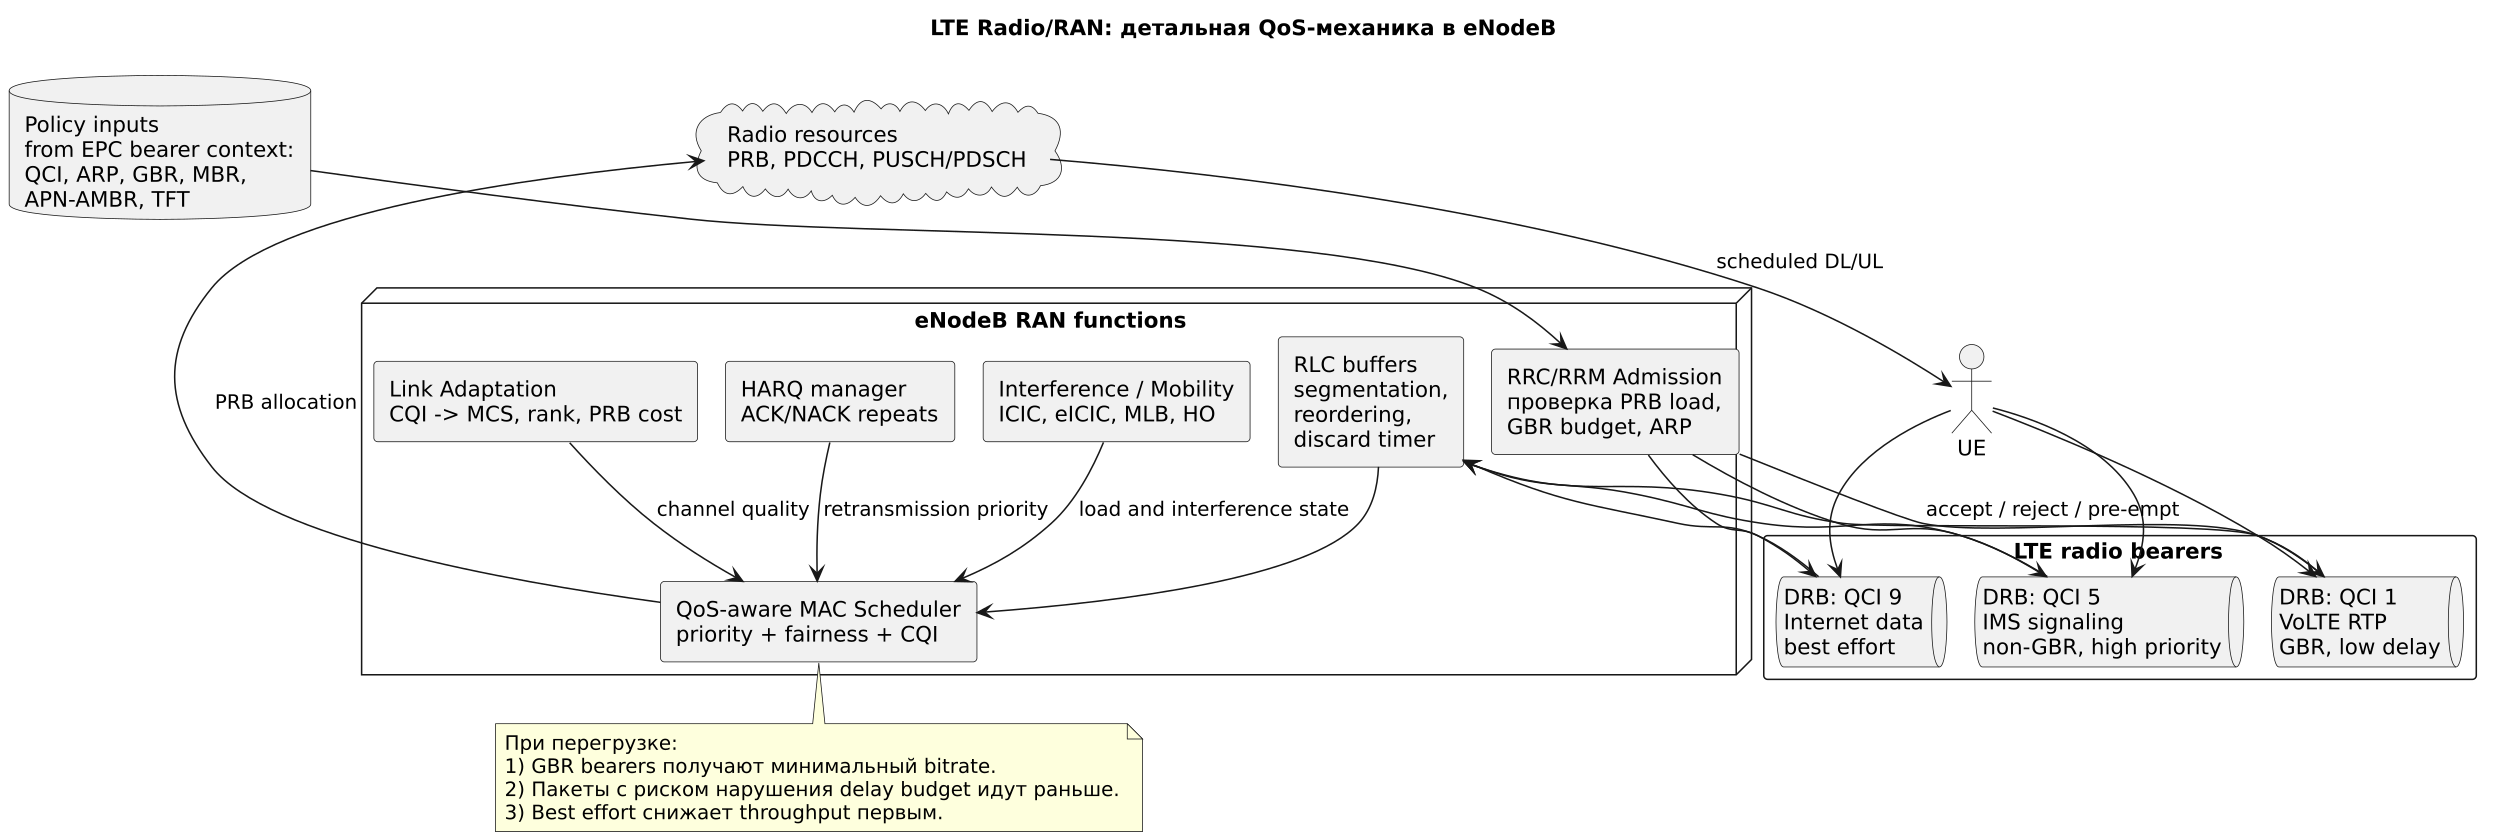
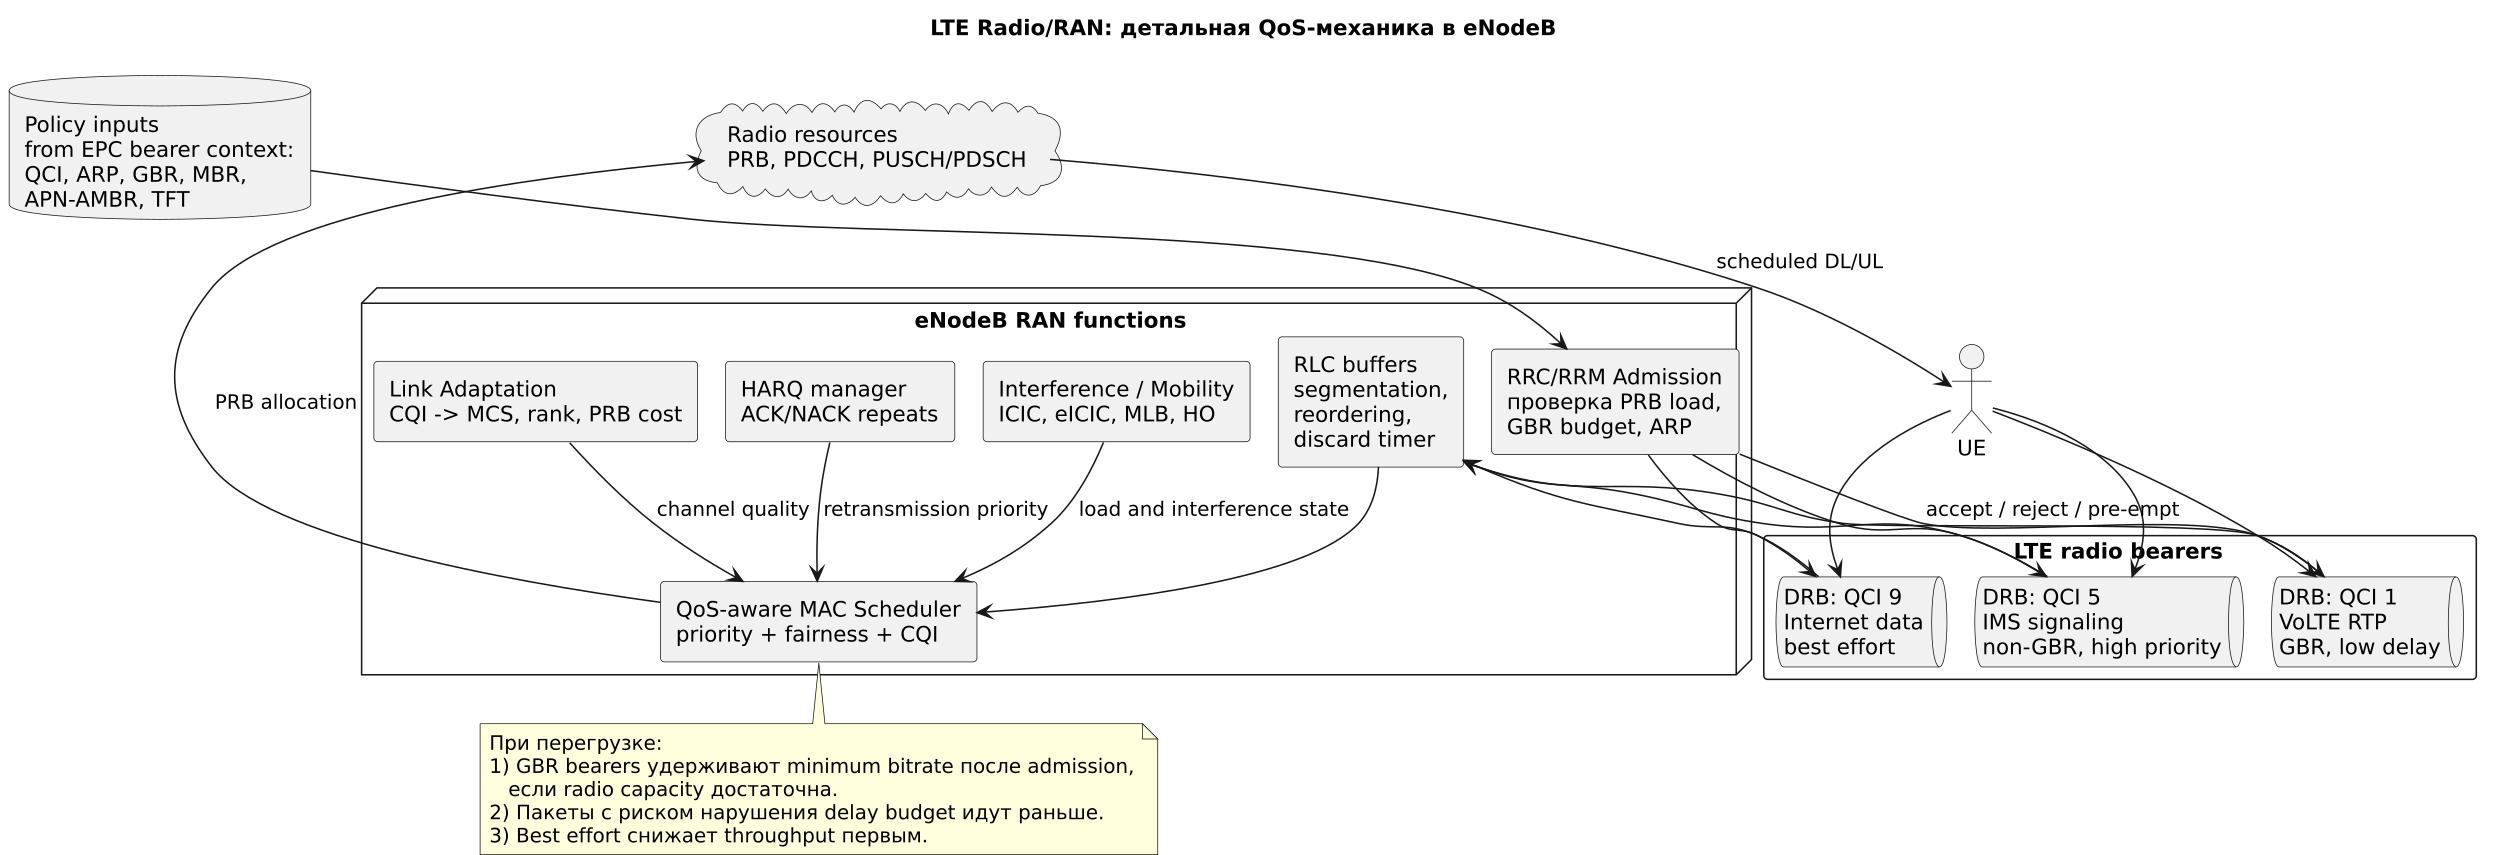
- <svg xmlns="http://www.w3.org/2000/svg" contentStyleType="text/css" data-diagram-type="DESCRIPTION" height="544px" preserveAspectRatio="none" style="width:1635px;height:544px;background:#FFFFFF;" version="1.1" viewBox="0 0 1635 544" width="1635px" zoomAndPan="magnify">
+ <svg xmlns="http://www.w3.org/2000/svg" contentStyleType="text/css" data-diagram-type="DESCRIPTION" height="559px" preserveAspectRatio="none" style="width:1635px;height:559px;background:#FFFFFF;" version="1.1" viewBox="0 0 1635 559" width="1635px" zoomAndPan="magnify">
  <defs />
  <g>
    <g class="title" data-source-line="5">
      <text fill="#000000" font-family="DejaVu Sans" font-size="14" font-weight="700" lengthAdjust="spacing" textLength="411.831" x="608.335" y="22.995">LTE Radio/RAN: детальная QoS-механика в eNodeB</text>
    </g>
    <g class="cluster" data-qualified-name="RB" data-source-line="8" id="ent0002">
      <rect fill="none" height="94" rx="2.5" ry="2.5" style="stroke:#181818;stroke-width:1;" width="466" x="1153.5" y="350.297" />
      <text fill="#000000" font-family="DejaVu Sans" font-size="14" font-weight="700" lengthAdjust="spacing" textLength="139.173" x="1316.914" y="365.292">LTE radio bearers</text>
    </g>
    <g class="cluster" data-qualified-name="ENB" data-source-line="13" id="ent0006">
      <polygon fill="none" points="236.5,198.297,246.5,188.297,1145.5,188.297,1145.5,431.297,1135.5,441.297,236.5,441.297,236.5,198.297" style="stroke:#181818;stroke-width:1;stroke-linejoin:miter;stroke-miterlimit:10;" />
      <line style="stroke:#181818;stroke-width:1;" x1="1135.5" x2="1145.5" y1="198.297" y2="188.297" />
      <line style="stroke:#181818;stroke-width:1;" x1="236.5" x2="1135.5" y1="198.297" y2="198.297" />
      <line style="stroke:#181818;stroke-width:1;" x1="1135.5" x2="1135.5" y1="198.297" y2="441.297" />
      <text fill="#000000" font-family="DejaVu Sans" font-size="14" font-weight="700" lengthAdjust="spacing" textLength="177.83" x="598.085" y="214.292">eNodeB RAN functions</text>
    </g>
    <g class="entity" data-qualified-name="UE" data-source-line="7" id="ent0001">
      <ellipse cx="1289.5" cy="233.297" fill="#F1F1F1" rx="8" ry="8" style="stroke:#181818;stroke-width:0.5;" />
      <path d="M1289.5,241.297 L1289.5,268.297 M1276.5,249.297 L1302.5,249.297 M1289.5,268.297 L1276.5,283.297 M1289.5,268.297 L1302.5,283.297" fill="none" style="stroke:#181818;stroke-width:0.5;" />
      <text fill="#000000" font-family="DejaVu Sans" font-size="14" lengthAdjust="spacing" textLength="19.093" x="1279.954" y="297.792">UE</text>
    </g>
    <g class="entity" data-qualified-name="POL" data-source-line="21" id="ent0013">
      <path d="M6,59.297 C6,49.297 104.618,49.297 104.618,49.297 C104.618,49.297 203.235,49.297 203.235,59.297 L203.235,133.484 C203.235,143.484 104.618,143.484 104.618,143.484 C104.618,143.484 6,143.484 6,133.484 L6,59.297" fill="#F1F1F1" style="stroke:#181818;stroke-width:0.5;" />
      <path d="M6,59.297 C6,69.297 104.618,69.297 104.618,69.297 C104.618,69.297 203.235,69.297 203.235,59.297" fill="none" style="stroke:#181818;stroke-width:0.5;" />
      <text fill="#000000" font-family="DejaVu Sans" font-size="14" lengthAdjust="spacing" textLength="88.525" x="16" y="86.292">Policy inputs</text>
      <text fill="#000000" font-family="DejaVu Sans" font-size="14" lengthAdjust="spacing" textLength="177.235" x="16" y="102.589">from EPC bearer context:</text>
      <text fill="#000000" font-family="DejaVu Sans" font-size="14" lengthAdjust="spacing" textLength="145.414" x="16" y="118.886">QCI, ARP, GBR, MBR,</text>
      <text fill="#000000" font-family="DejaVu Sans" font-size="14" lengthAdjust="spacing" textLength="108.589" x="16" y="135.183">APN-AMBR, TFT</text>
    </g>
    <g class="entity" data-qualified-name="AIR" data-source-line="22" id="ent0014">
      <path d="M471.166,73.584 C475.492,67.07 480.423,65.48 485.679,72.594 C489.801,65.741 494.916,66.443 498.858,72.775 C504.816,65.09 509.665,67.174 514.232,74.226 C518.51,67.291 526.206,65.597 531.047,73.592 C535.449,65.603 541.067,66.347 545.941,73.117 C549.804,66.889 554.901,67.395 558.549,73.341 C562.985,63.279 569.665,63.667 576.23,71.201 C580.373,65.892 585.884,67.353 588.551,72.88 C593.21,64.109 599.921,65.194 605.161,72.272 C610.286,65.043 617.182,67.746 620.27,74.475 C623.307,66.419 628.172,65.783 633.689,72.169 C638.99,64.073 644.388,64.741 648.865,72.938 C654.208,65.834 660.859,64.719 665.747,73.424 C670.424,68.355 674.67,67.617 678.798,74.047 C694.527,76.257 696.528,86.376 689.947,98.682 C697.759,109.636 695.087,119.812 680.486,121.455 C676.995,128.804 669.772,130.171 665.292,122.452 C659.381,130.571 654.182,130.301 648.409,122.307 C645.066,129.093 637.746,129.244 633.412,123.494 C629.562,130.054 624.606,130.831 619.082,125.515 C615.3,133.342 610.165,132.188 605.412,126.498 C601.198,132.445 595.193,132.985 590.769,126.752 C586.795,134.656 581.03,134.233 575.864,128.01 C571.4,135.011 564.71,137.424 559.259,129.078 C554.338,134.853 547.992,135.64 544.317,127.719 C539.256,133.019 532.839,132.813 530.572,124.829 C525.915,131.75 519.08,130.274 515.433,123.697 C511.016,130.904 504.845,129.61 500.551,123.559 C495.403,130.326 489.455,130.1 485.84,122.039 C479.356,128.915 473.325,128.373 469.147,119.583 C455.365,118.236 453.08,109.683 458.62,98.629 C450.572,85.915 457.311,75.326 471.166,73.584" fill="#F1F1F1" style="stroke:#181818;stroke-width:0.5;" />
      <text fill="#000000" font-family="DejaVu Sans" font-size="14" lengthAdjust="spacing" textLength="112.561" x="475.5" y="92.792">Radio resources</text>
      <text fill="#000000" font-family="DejaVu Sans" font-size="14" lengthAdjust="spacing" textLength="195.884" x="475.5" y="109.089">PRB, PDCCH, PUSCH/PDSCH</text>
    </g>
    <g class="entity" data-qualified-name="GMN31" data-source-line="42" id="ent0032">
-       <path d="M324,473.297 L324,543.828 A0,0 0 0 0 324,543.828 L747.232,543.828 A0,0 0 0 0 747.232,543.828 L747.232,483.297 L737.232,473.297 L539.5,473.297 L535.5,433.549 L531.5,473.297 L324,473.297 A0,0 0 0 0 324,473.297" fill="#FEFFDD" style="stroke:#181818;stroke-width:0.5;" />
-       <path d="M737.232,473.297 L737.232,483.297 L747.232,483.297 L737.232,473.297" fill="#FEFFDD" style="stroke:#181818;stroke-width:0.5;" />
-       <text fill="#000000" font-family="DejaVu Sans" font-size="13" lengthAdjust="spacing" textLength="113.274" x="330" y="490.364">При перегрузке:</text>
-       <text fill="#000000" font-family="DejaVu Sans" font-size="13" lengthAdjust="spacing" textLength="321.985" x="330" y="505.497">1) GBR bearers получают минимальный bitrate.</text>
-       <text fill="#000000" font-family="DejaVu Sans" font-size="13" lengthAdjust="spacing" textLength="402.232" x="330" y="520.629">2) Пакеты с риском нарушения delay budget идут раньше.</text>
-       <text fill="#000000" font-family="DejaVu Sans" font-size="13" lengthAdjust="spacing" textLength="287.25" x="330" y="535.762">3) Best effort снижает throughput первым.</text>
+       <path d="M314,473.297 L314,558.961 A0,0 0 0 0 314,558.961 L757.151,558.961 A0,0 0 0 0 757.151,558.961 L757.151,483.297 L747.151,473.297 L539.5,473.297 L535.5,433.546 L531.5,473.297 L314,473.297 A0,0 0 0 0 314,473.297" fill="#FEFFDD" style="stroke:#181818;stroke-width:0.5;" />
+       <path d="M747.151,473.297 L747.151,483.297 L757.151,483.297 L747.151,473.297" fill="#FEFFDD" style="stroke:#181818;stroke-width:0.5;" />
+       <text fill="#000000" font-family="DejaVu Sans" font-size="13" lengthAdjust="spacing" textLength="113.274" x="320" y="490.364">При перегрузке:</text>
+       <text fill="#000000" font-family="DejaVu Sans" font-size="13" lengthAdjust="spacing" textLength="422.151" x="320" y="505.497">1) GBR bearers удерживают minimum bitrate после admission,</text>
+       <text fill="#000000" font-family="DejaVu Sans" font-size="13" lengthAdjust="spacing" textLength="215.744" x="332.397" y="520.629">если radio capacity достаточна.</text>
+       <text fill="#000000" font-family="DejaVu Sans" font-size="13" lengthAdjust="spacing" textLength="402.232" x="320" y="535.762">2) Пакеты с риском нарушения delay budget идут раньше.</text>
+       <text fill="#000000" font-family="DejaVu Sans" font-size="13" lengthAdjust="spacing" textLength="287.25" x="320" y="550.895">3) Best effort снижает throughput первым.</text>
    </g>
    <g class="entity" data-qualified-name="RB.QCI1" data-source-line="9" id="ent0003">
      <path d="M1490.5,377.297 L1606.19,377.297 C1611.19,377.297 1611.19,406.742 1611.19,406.742 C1611.19,406.742 1611.19,436.188 1606.19,436.188 L1490.5,436.188 C1485.5,436.188 1485.5,406.742 1485.5,406.742 C1485.5,406.742 1485.5,377.297 1490.5,377.297" fill="#F1F1F1" style="stroke:#181818;stroke-width:0.5;" />
      <path d="M1606.19,377.297 C1601.19,377.297 1601.19,406.742 1601.19,406.742 C1601.19,436.188 1606.19,436.188 1606.19,436.188" fill="none" style="stroke:#181818;stroke-width:0.5;" />
      <text fill="#000000" font-family="DejaVu Sans" font-size="14" lengthAdjust="spacing" textLength="77.561" x="1490.5" y="395.292">DRB: QCI 1</text>
      <text fill="#000000" font-family="DejaVu Sans" font-size="14" lengthAdjust="spacing" textLength="74.512" x="1490.5" y="411.589">VoLTE RTP</text>
      <text fill="#000000" font-family="DejaVu Sans" font-size="14" lengthAdjust="spacing" textLength="105.69" x="1490.5" y="427.886">GBR, low delay</text>
    </g>
    <g class="entity" data-qualified-name="RB.QCI5" data-source-line="10" id="ent0004">
      <path d="M1296.5,377.297 L1462.435,377.297 C1467.435,377.297 1467.435,406.742 1467.435,406.742 C1467.435,406.742 1467.435,436.188 1462.435,436.188 L1296.5,436.188 C1291.5,436.188 1291.5,406.742 1291.5,406.742 C1291.5,406.742 1291.5,377.297 1296.5,377.297" fill="#F1F1F1" style="stroke:#181818;stroke-width:0.5;" />
      <path d="M1462.435,377.297 C1457.435,377.297 1457.435,406.742 1457.435,406.742 C1457.435,436.188 1462.435,436.188 1462.435,436.188" fill="none" style="stroke:#181818;stroke-width:0.5;" />
      <text fill="#000000" font-family="DejaVu Sans" font-size="14" lengthAdjust="spacing" textLength="77.561" x="1296.5" y="395.292">DRB: QCI 5</text>
      <text fill="#000000" font-family="DejaVu Sans" font-size="14" lengthAdjust="spacing" textLength="92.606" x="1296.5" y="411.589">IMS signaling</text>
      <text fill="#000000" font-family="DejaVu Sans" font-size="14" lengthAdjust="spacing" textLength="155.935" x="1296.5" y="427.886">non-GBR, high priority</text>
    </g>
    <g class="entity" data-qualified-name="RB.QCI9" data-source-line="11" id="ent0005">
      <path d="M1166.5,377.297 L1268.32,377.297 C1273.32,377.297 1273.32,406.742 1273.32,406.742 C1273.32,406.742 1273.32,436.188 1268.32,436.188 L1166.5,436.188 C1161.5,436.188 1161.5,406.742 1161.5,406.742 C1161.5,406.742 1161.5,377.297 1166.5,377.297" fill="#F1F1F1" style="stroke:#181818;stroke-width:0.5;" />
      <path d="M1268.32,377.297 C1263.32,377.297 1263.32,406.742 1263.32,406.742 C1263.32,436.188 1268.32,436.188 1268.32,436.188" fill="none" style="stroke:#181818;stroke-width:0.5;" />
      <text fill="#000000" font-family="DejaVu Sans" font-size="14" lengthAdjust="spacing" textLength="77.561" x="1166.5" y="395.292">DRB: QCI 9</text>
      <text fill="#000000" font-family="DejaVu Sans" font-size="14" lengthAdjust="spacing" textLength="91.82" x="1166.5" y="411.589">Internet data</text>
      <text fill="#000000" font-family="DejaVu Sans" font-size="14" lengthAdjust="spacing" textLength="73.015" x="1166.5" y="427.886">best effort</text>
    </g>
    <g class="entity" data-qualified-name="ENB.ADM" data-source-line="14" id="ent0007">
      <rect fill="#F1F1F1" height="68.891" rx="2.5" ry="2.5" style="stroke:#181818;stroke-width:0.5;" width="161.839" x="975.5" y="228.297" />
      <text fill="#000000" font-family="DejaVu Sans" font-size="14" lengthAdjust="spacing" textLength="141.839" x="985.5" y="251.292">RRC/RRM Admission</text>
      <text fill="#000000" font-family="DejaVu Sans" font-size="14" lengthAdjust="spacing" textLength="140.438" x="985.5" y="267.589">проверка PRB load,</text>
      <text fill="#000000" font-family="DejaVu Sans" font-size="14" lengthAdjust="spacing" textLength="120.914" x="985.5" y="283.886">GBR budget, ARP</text>
    </g>
    <g class="entity" data-qualified-name="ENB.RLC" data-source-line="15" id="ent0008">
      <rect fill="#F1F1F1" height="85.188" rx="2.5" ry="2.5" style="stroke:#181818;stroke-width:0.5;" width="121.254" x="836" y="220.297" />
      <text fill="#000000" font-family="DejaVu Sans" font-size="14" lengthAdjust="spacing" textLength="81.033" x="846" y="243.292">RLC buffers</text>
      <text fill="#000000" font-family="DejaVu Sans" font-size="14" lengthAdjust="spacing" textLength="101.254" x="846" y="259.589">segmentation,</text>
      <text fill="#000000" font-family="DejaVu Sans" font-size="14" lengthAdjust="spacing" textLength="78.046" x="846" y="275.886">reordering,</text>
      <text fill="#000000" font-family="DejaVu Sans" font-size="14" lengthAdjust="spacing" textLength="92.825" x="846" y="292.183">discard timer</text>
    </g>
    <g class="entity" data-qualified-name="ENB.SCH" data-source-line="16" id="ent0009">
      <rect fill="#F1F1F1" height="52.594" rx="2.5" ry="2.5" style="stroke:#181818;stroke-width:0.5;" width="206.922" x="432" y="380.297" />
      <text fill="#000000" font-family="DejaVu Sans" font-size="14" lengthAdjust="spacing" textLength="186.922" x="442" y="403.292">QoS-aware MAC Scheduler</text>
      <text fill="#000000" font-family="DejaVu Sans" font-size="14" lengthAdjust="spacing" textLength="171.931" x="442" y="419.589">priority + fairness + CQI</text>
    </g>
    <g class="entity" data-qualified-name="ENB.HARQ" data-source-line="17" id="ent0010">
      <rect fill="#F1F1F1" height="52.594" rx="2.5" ry="2.5" style="stroke:#181818;stroke-width:0.5;" width="149.938" x="474.5" y="236.297" />
      <text fill="#000000" font-family="DejaVu Sans" font-size="14" lengthAdjust="spacing" textLength="108.227" x="484.5" y="259.292">HARQ manager</text>
      <text fill="#000000" font-family="DejaVu Sans" font-size="14" lengthAdjust="spacing" textLength="129.938" x="484.5" y="275.589">ACK/NACK repeats</text>
    </g>
    <g class="entity" data-qualified-name="ENB.LA" data-source-line="18" id="ent0011">
      <rect fill="#F1F1F1" height="52.594" rx="2.5" ry="2.5" style="stroke:#181818;stroke-width:0.5;" width="211.734" x="244.5" y="236.297" />
      <text fill="#000000" font-family="DejaVu Sans" font-size="14" lengthAdjust="spacing" textLength="109.936" x="254.5" y="259.292">Link Adaptation</text>
      <text fill="#000000" font-family="DejaVu Sans" font-size="14" lengthAdjust="spacing" textLength="191.734" x="254.5" y="275.589">CQI -&gt; MCS, rank, PRB cost</text>
    </g>
    <g class="entity" data-qualified-name="ENB.RRM" data-source-line="19" id="ent0012">
      <rect fill="#F1F1F1" height="52.594" rx="2.5" ry="2.5" style="stroke:#181818;stroke-width:0.5;" width="174.547" x="643" y="236.297" />
      <text fill="#000000" font-family="DejaVu Sans" font-size="14" lengthAdjust="spacing" textLength="154.547" x="653" y="259.292">Interference / Mobility</text>
      <text fill="#000000" font-family="DejaVu Sans" font-size="14" lengthAdjust="spacing" textLength="141.962" x="653" y="275.589">ICIC, eICIC, MLB, HO</text>
    </g>
    <g class="link" data-entity-1="ent0001" data-entity-2="ent0003" data-link-type="dependency" id="lnk15">
      <polygon fill="#181818" points="1514.465,377.062,1509.856,368.358,1510.532,373.974,1504.916,374.65,1514.465,377.062" style="stroke:#181818;stroke-width:1;stroke-linejoin:miter;stroke-miterlimit:10;" />
      <path d="M1303.172,268.898 C1334.802,280.957 1415.017,313.025 1476.5,350.297 C1489.457,358.151 1498.888,364.832 1510.532,373.974" fill="none" style="stroke:#181818;stroke-width:1;" />
    </g>
    <g class="link" data-entity-1="ent0001" data-entity-2="ent0004" data-link-type="dependency" id="lnk16">
      <polygon fill="#181818" points="1394.427,377.022,1401.404,370.071,1396.231,372.359,1393.943,367.185,1394.427,377.022" style="stroke:#181818;stroke-width:1;stroke-linejoin:miter;stroke-miterlimit:10;" />
      <path d="M1303.341,266.817 C1327.176,272.849 1375.348,288.876 1395.5,323.297 C1405.009,339.539 1402.676,355.697 1396.231,372.359" fill="none" style="stroke:#181818;stroke-width:1;" />
    </g>
    <g class="link" data-entity-1="ent0001" data-entity-2="ent0005" data-link-type="dependency" id="lnk17">
      <polygon fill="#181818" points="1203.618,377.294,1204.312,367.469,1201.915,372.593,1196.791,370.195,1203.618,377.294" style="stroke:#181818;stroke-width:1;stroke-linejoin:miter;stroke-miterlimit:10;" />
      <path d="M1275.79,268.454 C1255.457,276.195 1218.04,293.841 1202.5,323.297 C1193.737,339.906 1195.911,356.024 1201.915,372.593" fill="none" style="stroke:#181818;stroke-width:1;" />
    </g>
    <g class="link" data-entity-1="ent0013" data-entity-2="ent0007" data-link-type="dependency" id="lnk18">
      <polygon fill="#181818" points="1024.639,228.182,1020.716,219.148,1020.956,224.799,1015.304,225.04,1024.639,228.182" style="stroke:#181818;stroke-width:1;stroke-linejoin:miter;stroke-miterlimit:10;" />
      <path d="M203.075,111.552 C272.451,121.293 367.536,134.061 451.5,143.297 C565.472,155.834 859.164,145.409 965.5,188.297 C987.536,197.185 1004.755,209.918 1020.956,224.799" fill="none" style="stroke:#181818;stroke-width:1;" />
    </g>
    <g class="link" data-entity-1="ent0007" data-entity-2="ent0003" data-link-type="dependency" id="lnk19">
      <polygon fill="#181818" points="1519.862,377.109,1515.59,368.235,1516.05,373.873,1510.412,374.333,1519.862,377.109" style="stroke:#181818;stroke-width:1;stroke-linejoin:miter;stroke-miterlimit:10;" />
      <path d="M1137.726,297.005 C1187.84,317.231 1244.89,339.683 1257.5,342.297 C1305.185,352.183 1430.697,333.753 1476.5,350.297 C1492.383,356.034 1503.756,363.435 1516.05,373.873" fill="none" style="stroke:#181818;stroke-width:1;" />
      <text fill="#000000" font-family="DejaVu Sans" font-size="13" lengthAdjust="spacing" textLength="166.391" x="1259.5" y="337.364">accept / reject / pre-empt</text>
    </g>
    <g class="link" data-entity-1="ent0007" data-entity-2="ent0004" data-link-type="dependency" id="lnk20">
      <polygon fill="#181818" points="1338.32,377.128,1332.733,369.017,1334.056,374.517,1328.556,375.84,1338.32,377.128" style="stroke:#181818;stroke-width:1;stroke-linejoin:miter;stroke-miterlimit:10;" />
      <path d="M1107.029,297.373 C1134.19,313.729 1168.922,332.039 1202.5,342.297 C1236.674,352.737 1248.467,339.407 1282.5,350.297 C1301.903,356.505 1317.443,364.347 1334.056,374.517" fill="none" style="stroke:#181818;stroke-width:1;" />
    </g>
    <g class="link" data-entity-1="ent0007" data-entity-2="ent0005" data-link-type="dependency" id="lnk21">
      <polygon fill="#181818" points="1187.53,377.02,1183.275,368.138,1183.724,373.777,1178.085,374.227,1187.53,377.02" style="stroke:#181818;stroke-width:1;stroke-linejoin:miter;stroke-miterlimit:10;" />
      <path d="M1078.037,297.601 C1089.528,313.207 1104.924,330.785 1122.5,342.297 C1132.97,349.154 1138.435,344.448 1149.5,350.297 C1162.972,357.419 1172.489,364.202 1183.724,373.777" fill="none" style="stroke:#181818;stroke-width:1;" />
    </g>
    <g class="link" data-entity-1="ent0003" data-entity-2="ent0008" data-link-type="dependency" id="lnk22">
      <polygon fill="#181818" points="957.251,301.782,963.99,308.965,961.858,303.725,967.098,301.593,957.251,301.782" style="stroke:#181818;stroke-width:1;stroke-linejoin:miter;stroke-miterlimit:10;" />
      <path d="M1519.882,377.053 C1507.591,366.606 1492.403,355.978 1476.5,350.297 C1448.132,340.163 1235.365,346.242 1205.5,342.297 C1169.27,337.511 1161.499,329.586 1125.5,323.297 C1055.443,311.058 1033.919,327.934 966.5,305.297 C963.42,304.263 964.935,305.022 961.858,303.725" fill="none" style="stroke:#181818;stroke-width:1;" />
    </g>
    <g class="link" data-entity-1="ent0004" data-entity-2="ent0008" data-link-type="dependency" id="lnk23">
      <polygon fill="#181818" points="957.33,301.558,963.931,308.867,961.899,303.588,967.179,301.556,957.33,301.558" style="stroke:#181818;stroke-width:1;stroke-linejoin:miter;stroke-miterlimit:10;" />
      <path d="M1338.914,377.032 C1322.221,366.717 1302.204,356.189 1282.5,350.297 C1227.04,333.712 1209.783,350.637 1152.5,342.297 C1115.48,336.907 1107.168,330.712 1070.5,323.297 C1024.521,313.999 1010.513,321.526 966.5,305.297 C963.451,304.173 964.955,304.945 961.899,303.588" fill="none" style="stroke:#181818;stroke-width:1;" />
    </g>
    <g class="link" data-entity-1="ent0005" data-entity-2="ent0008" data-link-type="dependency" id="lnk24">
      <polygon fill="#181818" points="957.092,300.978,963.432,308.515,961.587,303.167,966.935,301.322,957.092,300.978" style="stroke:#181818;stroke-width:1;stroke-linejoin:miter;stroke-miterlimit:10;" />
      <path d="M1189.364,377.147 C1177.917,367.106 1163.98,356.739 1149.5,350.297 C1128.136,340.792 1120.35,347.262 1097.5,342.297 C1038.38,329.451 1022.101,329.147 966.5,305.297 C963.384,303.96 964.732,304.699 961.587,303.167" fill="none" style="stroke:#181818;stroke-width:1;" />
    </g>
    <g class="link" data-entity-1="ent0008" data-entity-2="ent0009" data-link-type="dependency" id="lnk25">
      <polygon fill="#181818" points="639.019,400.675,648.293,403.993,644.005,400.303,647.696,396.016,639.019,400.675" style="stroke:#181818;stroke-width:1;stroke-linejoin:miter;stroke-miterlimit:10;" />
      <path d="M901.545,305.338 C900.934,318.636 897.623,332.448 888.5,342.297 C855.388,378.042 735.822,393.442 644.005,400.303" fill="none" style="stroke:#181818;stroke-width:1;" />
    </g>
    <g class="link" data-entity-1="ent0011" data-entity-2="ent0009" data-link-type="dependency" id="lnk26">
      <polygon fill="#181818" points="485.885,380.258,480.005,372.357,481.528,377.805,476.08,379.328,485.885,380.258" style="stroke:#181818;stroke-width:1;stroke-linejoin:miter;stroke-miterlimit:10;" />
      <path d="M372.561,289.558 C387.191,305.777 407.343,326.546 427.5,342.297 C445.496,356.359 462.541,367.115 481.528,377.805" fill="none" style="stroke:#181818;stroke-width:1;" />
      <text fill="#000000" font-family="DejaVu Sans" font-size="13" lengthAdjust="spacing" textLength="100.045" x="429.5" y="337.364">channel quality</text>
    </g>
    <g class="link" data-entity-1="ent0010" data-entity-2="ent0009" data-link-type="dependency" id="lnk27">
      <polygon fill="#181818" points="534.475,380.071,538.298,370.995,534.377,375.072,530.299,371.151,534.475,380.071" style="stroke:#181818;stroke-width:1;stroke-linejoin:miter;stroke-miterlimit:10;" />
      <path d="M542.718,289.379 C540.264,299.817 537.783,312.056 536.5,323.297 C534.34,342.225 534.057,358.754 534.377,375.072" fill="none" style="stroke:#181818;stroke-width:1;" />
      <text fill="#000000" font-family="DejaVu Sans" font-size="13" lengthAdjust="spacing" textLength="147.431" x="538.5" y="337.364">retransmission priority</text>
    </g>
    <g class="link" data-entity-1="ent0009" data-entity-2="ent0014" data-link-type="dependency" id="lnk28">
      <polygon fill="#181818" points="460.269,105.131,450.94,101.973,455.29,105.589,451.674,109.939,460.269,105.131" style="stroke:#181818;stroke-width:1;stroke-linejoin:miter;stroke-miterlimit:10;" />
      <path d="M431.927,393.946 C326.702,379.522 174.256,351.232 138.5,305.297 C106.559,264.263 105.71,228.656 138.5,188.297 C178.334,139.268 340.21,116.187 455.29,105.589" fill="none" style="stroke:#181818;stroke-width:1;" />
      <text fill="#000000" font-family="DejaVu Sans" font-size="13" lengthAdjust="spacing" textLength="93.082" x="140.5" y="267.364">PRB allocation</text>
    </g>
    <g class="link" data-entity-1="ent0014" data-entity-2="ent0001" data-link-type="dependency" id="lnk29">
      <polygon fill="#181818" points="1275.871,252.683,1270.504,244.425,1271.678,249.959,1266.145,251.133,1275.871,252.683" style="stroke:#181818;stroke-width:1;stroke-linejoin:miter;stroke-miterlimit:10;" />
      <path d="M686.753,104.245 C804.805,113.995 993.94,136.734 1149.5,188.297 C1198.748,204.621 1247.394,234.179 1271.678,249.959" fill="none" style="stroke:#181818;stroke-width:1;" />
      <text fill="#000000" font-family="DejaVu Sans" font-size="13" lengthAdjust="spacing" textLength="109.034" x="1122.5" y="175.364">scheduled DL/UL</text>
    </g>
    <g class="link" data-entity-1="ent0012" data-entity-2="ent0009" data-link-type="dependency" id="lnk30">
      <polygon fill="#181818" points="624.563,380.248,634.41,380.449,629.173,378.311,631.311,373.073,624.563,380.248" style="stroke:#181818;stroke-width:1;stroke-linejoin:miter;stroke-miterlimit:10;" />
      <path d="M721.675,289.314 C714.691,306.263 703.441,327.954 687.5,342.297 C669.535,358.461 651.479,368.935 629.173,378.311" fill="none" style="stroke:#181818;stroke-width:1;" />
      <text fill="#000000" font-family="DejaVu Sans" font-size="13" lengthAdjust="spacing" textLength="177.163" x="705.5" y="337.364">load and interference state</text>
    </g>
  </g>
</svg>
